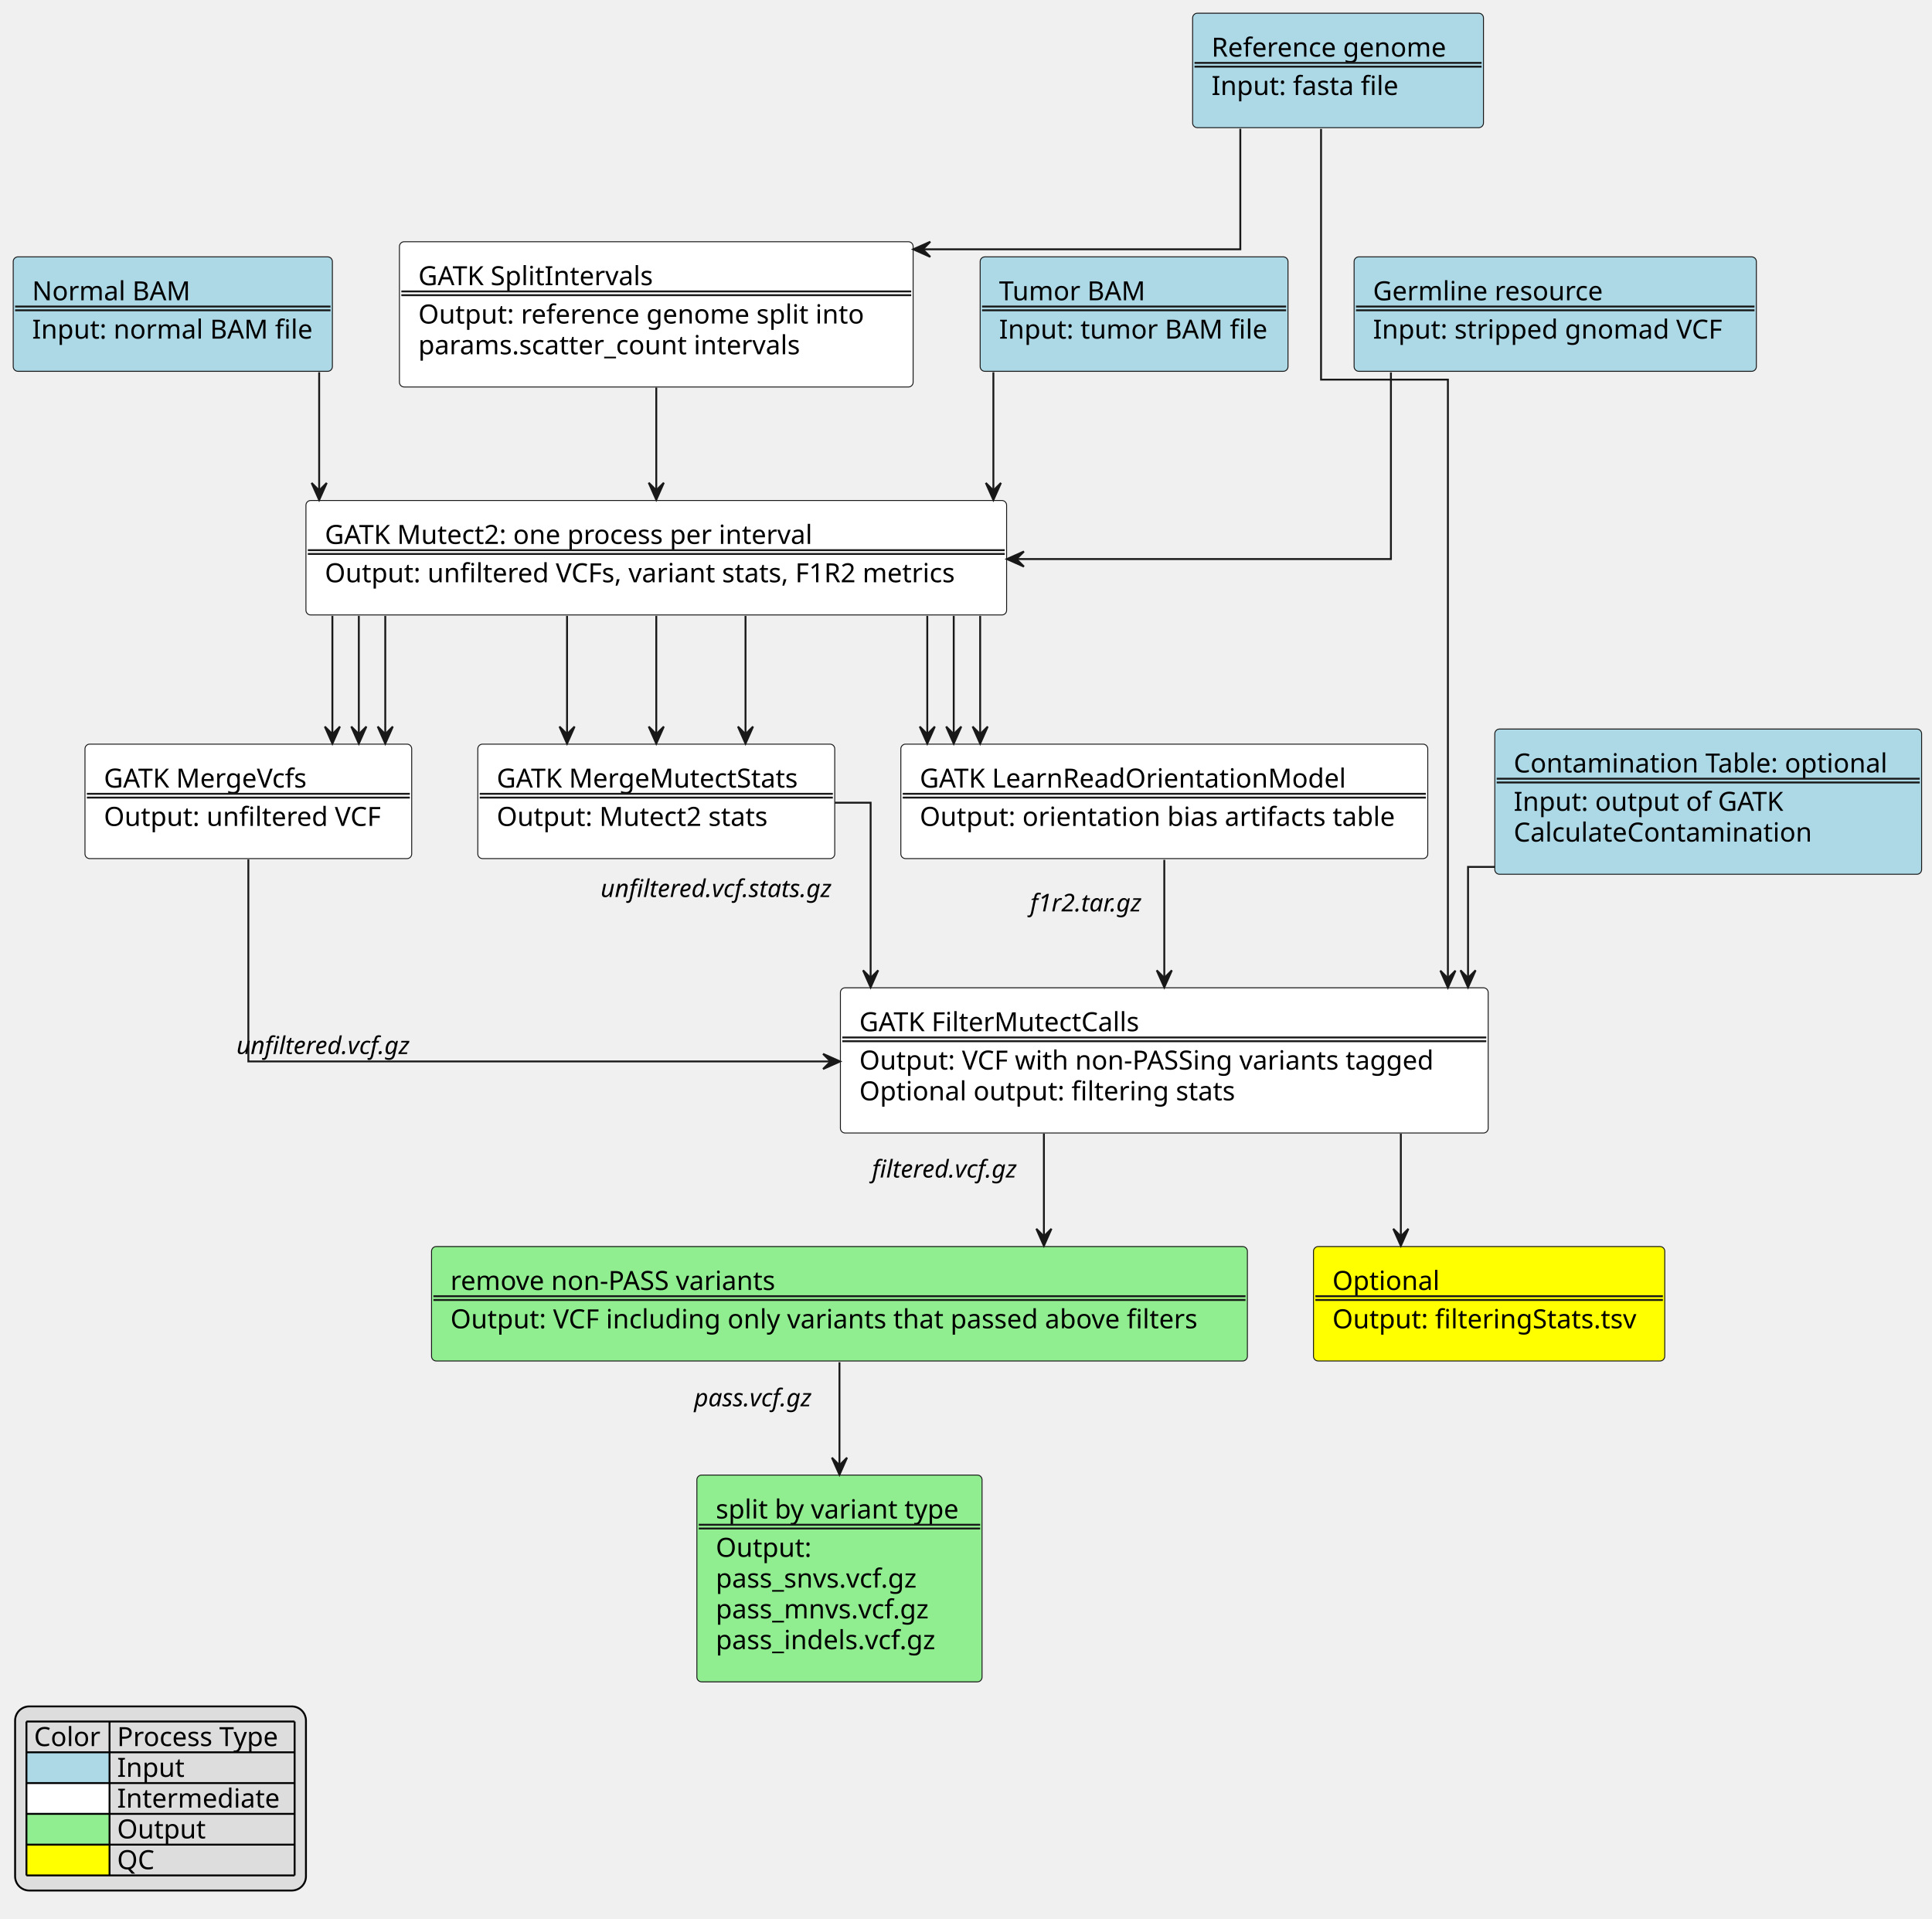
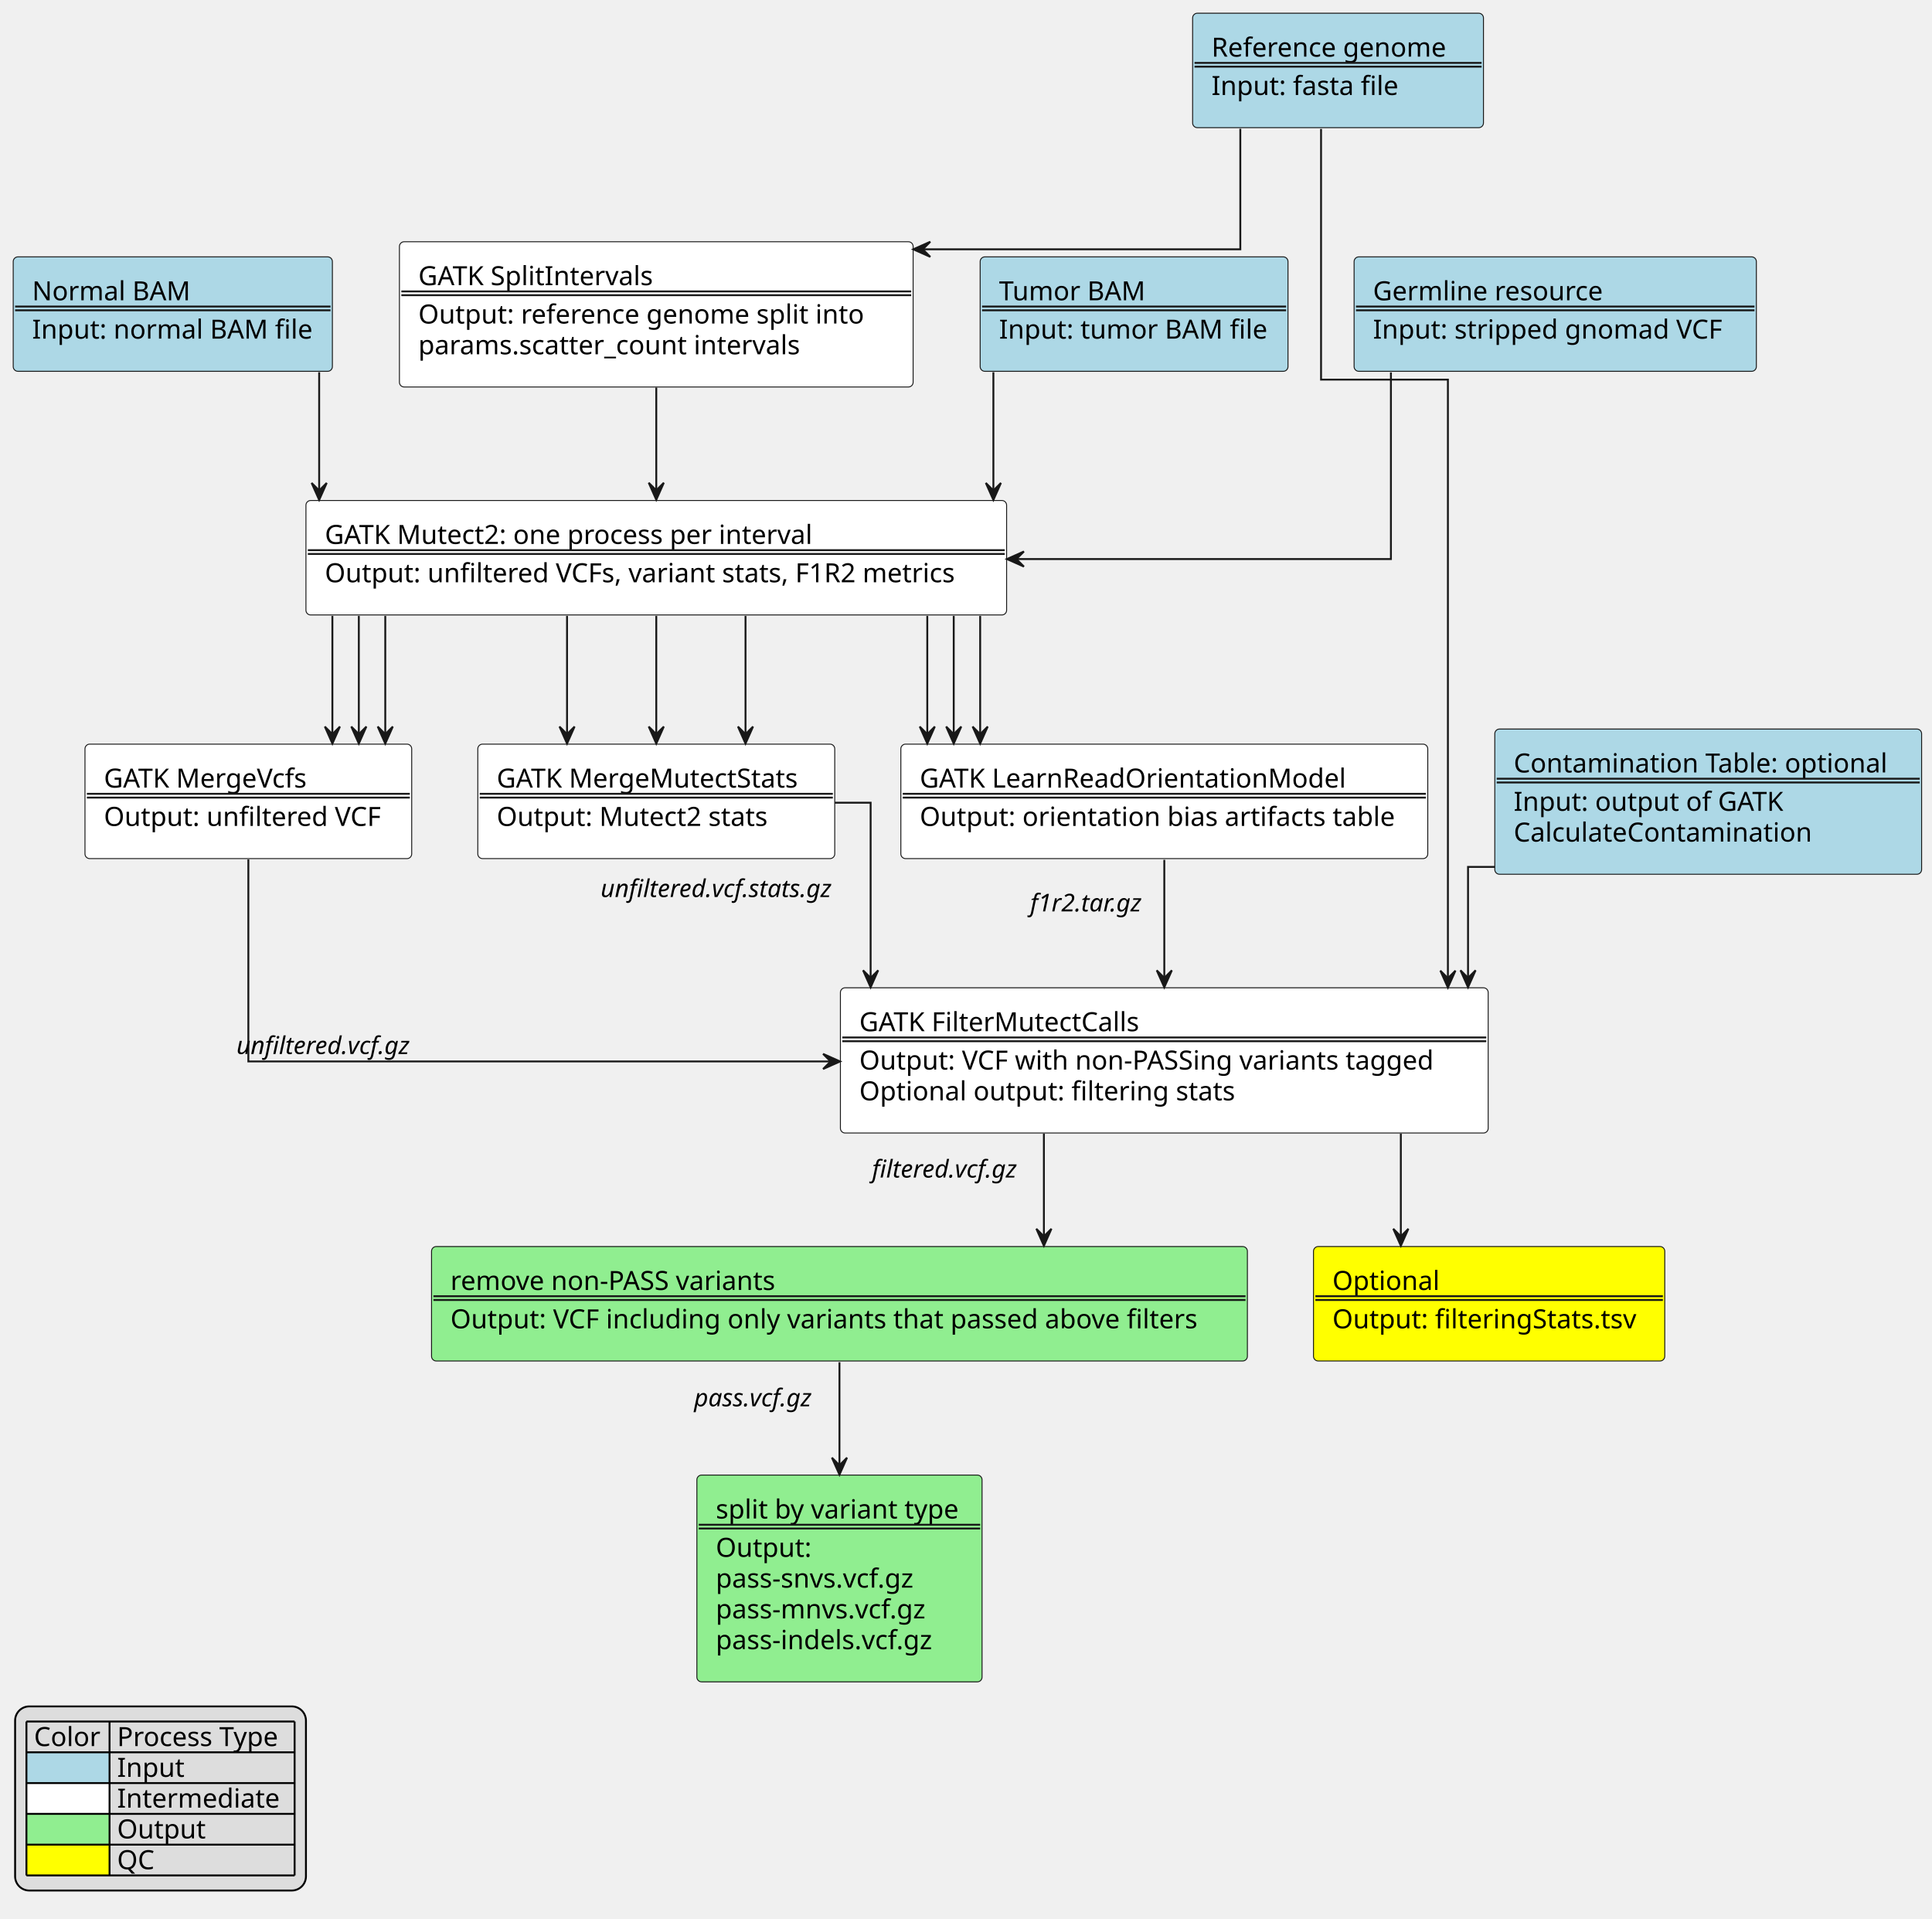
<svg xmlns="http://www.w3.org/2000/svg" contentStyleType="text/css" height="1016px" preserveAspectRatio="none" style="width:1023px;height:1016px;background:#FFFFFF;" version="1.1" viewBox="0 0 1023 1016" width="1023px" zoomAndPan="magnify">
  <defs />
  <g>
    <g id="elem_normal_bam">
      <rect fill="#ADD8E6" height="60.594" rx="2.5" ry="2.5" style="stroke:#181818;stroke-width:0.5;" width="169" x="7" y="136" />
      <text fill="#000000" font-family="sans-serif" font-size="14" lengthAdjust="spacing" textLength="83" x="17" y="158.995">Normal BAM</text>
      <line style="stroke:#181818;stroke-width:1.0;" x1="8" x2="175" y1="162.297" y2="162.297" />
      <line style="stroke:#181818;stroke-width:1.0;" x1="8" x2="175" y1="164.297" y2="164.297" />
      <text fill="#000000" font-family="sans-serif" font-size="14" lengthAdjust="spacing" textLength="149" x="17" y="179.292">Input: normal BAM file</text>
    </g>
    <g id="elem_tumor_bam">
      <rect fill="#ADD8E6" height="60.594" rx="2.5" ry="2.5" style="stroke:#181818;stroke-width:0.5;" width="163" x="519" y="136" />
      <text fill="#000000" font-family="sans-serif" font-size="14" lengthAdjust="spacing" textLength="80" x="529" y="158.995">Tumor BAM</text>
      <line style="stroke:#181818;stroke-width:1.0;" x1="520" x2="681" y1="162.297" y2="162.297" />
      <line style="stroke:#181818;stroke-width:1.0;" x1="520" x2="681" y1="164.297" y2="164.297" />
      <text fill="#000000" font-family="sans-serif" font-size="14" lengthAdjust="spacing" textLength="143" x="529" y="179.292">Input: tumor BAM file</text>
    </g>
    <g id="elem_contamination_table">
      <rect fill="#ADD8E6" height="76.891" rx="2.5" ry="2.5" style="stroke:#181818;stroke-width:0.5;" width="226" x="791.5" y="386" />
      <text fill="#000000" font-family="sans-serif" font-size="14" lengthAdjust="spacing" textLength="206" x="801.5" y="408.995">Contamination Table: optional</text>
      <line style="stroke:#181818;stroke-width:1.0;" x1="792.5" x2="1016.5" y1="412.297" y2="412.297" />
      <line style="stroke:#181818;stroke-width:1.0;" x1="792.5" x2="1016.5" y1="414.297" y2="414.297" />
      <text fill="#000000" font-family="sans-serif" font-size="14" lengthAdjust="spacing" textLength="149" x="801.5" y="429.292">Input: output of GATK</text>
      <text fill="#000000" font-family="sans-serif" font-size="14" lengthAdjust="spacing" textLength="163" x="801.5" y="445.589">CalculateContamination</text>
    </g>
    <g id="elem_reference_genome">
      <rect fill="#ADD8E6" height="60.594" rx="2.5" ry="2.5" style="stroke:#181818;stroke-width:0.5;" width="154" x="631.5" y="7" />
      <text fill="#000000" font-family="sans-serif" font-size="14" lengthAdjust="spacing" textLength="134" x="641.5" y="29.995">Reference genome</text>
      <line style="stroke:#181818;stroke-width:1.0;" x1="632.5" x2="784.5" y1="33.297" y2="33.297" />
      <line style="stroke:#181818;stroke-width:1.0;" x1="632.5" x2="784.5" y1="35.297" y2="35.297" />
      <text fill="#000000" font-family="sans-serif" font-size="14" lengthAdjust="spacing" textLength="100" x="641.5" y="50.292">Input: fasta file</text>
    </g>
    <g id="elem_germline_resource">
      <rect fill="#ADD8E6" height="60.594" rx="2.5" ry="2.5" style="stroke:#181818;stroke-width:0.5;" width="213" x="717" y="136" />
      <text fill="#000000" font-family="sans-serif" font-size="14" lengthAdjust="spacing" textLength="128" x="727" y="158.995">Germline resource</text>
      <line style="stroke:#181818;stroke-width:1.0;" x1="718" x2="929" y1="162.297" y2="162.297" />
      <line style="stroke:#181818;stroke-width:1.0;" x1="718" x2="929" y1="164.297" y2="164.297" />
      <text fill="#000000" font-family="sans-serif" font-size="14" lengthAdjust="spacing" textLength="193" x="727" y="179.292">Input: stripped gnomad VCF</text>
    </g>
    <g id="elem_gatk_splitIntervals">
      <rect fill="#FFFFFF" height="76.891" rx="2.5" ry="2.5" style="stroke:#181818;stroke-width:0.5;" width="272" x="211.5" y="128" />
      <text fill="#000000" font-family="sans-serif" font-size="14" lengthAdjust="spacing" textLength="128" x="221.5" y="150.995">GATK SplitIntervals</text>
      <line style="stroke:#181818;stroke-width:1.0;" x1="212.5" x2="482.5" y1="154.297" y2="154.297" />
      <line style="stroke:#181818;stroke-width:1.0;" x1="212.5" x2="482.5" y1="156.297" y2="156.297" />
      <text fill="#000000" font-family="sans-serif" font-size="14" lengthAdjust="spacing" textLength="248" x="221.5" y="171.292">Output: reference genome split into</text>
      <text fill="#000000" font-family="sans-serif" font-size="14" lengthAdjust="spacing" textLength="211" x="221.5" y="187.589">params.scatter_count intervals</text>
    </g>
    <g id="elem_mutect2_call_sSNV">
      <rect fill="#FFFFFF" height="60.594" rx="2.5" ry="2.5" style="stroke:#181818;stroke-width:0.5;" width="371" x="162" y="265" />
      <text fill="#000000" font-family="sans-serif" font-size="14" lengthAdjust="spacing" textLength="275" x="172" y="287.995">GATK Mutect2: one process per interval</text>
      <line style="stroke:#181818;stroke-width:1.0;" x1="163" x2="532" y1="291.297" y2="291.297" />
      <line style="stroke:#181818;stroke-width:1.0;" x1="163" x2="532" y1="293.297" y2="293.297" />
      <text fill="#000000" font-family="sans-serif" font-size="14" lengthAdjust="spacing" textLength="351" x="172" y="308.292">Output: unfiltered VCFs, variant stats, F1R2 metrics</text>
    </g>
    <g id="elem_gatk_mergeVcfs">
      <rect fill="#FFFFFF" height="60.594" rx="2.5" ry="2.5" style="stroke:#181818;stroke-width:0.5;" width="173" x="45" y="394" />
      <text fill="#000000" font-family="sans-serif" font-size="14" lengthAdjust="spacing" textLength="115" x="55" y="416.995">GATK MergeVcfs</text>
      <line style="stroke:#181818;stroke-width:1.0;" x1="46" x2="217" y1="420.297" y2="420.297" />
      <line style="stroke:#181818;stroke-width:1.0;" x1="46" x2="217" y1="422.297" y2="422.297" />
      <text fill="#000000" font-family="sans-serif" font-size="14" lengthAdjust="spacing" textLength="153" x="55" y="437.292">Output: unfiltered VCF</text>
    </g>
    <g id="elem_mutect2_mergeStats">
      <rect fill="#FFFFFF" height="60.594" rx="2.5" ry="2.5" style="stroke:#181818;stroke-width:0.5;" width="189" x="253" y="394" />
      <text fill="#000000" font-family="sans-serif" font-size="14" lengthAdjust="spacing" textLength="169" x="263" y="416.995">GATK MergeMutectStats</text>
      <line style="stroke:#181818;stroke-width:1.0;" x1="254" x2="441" y1="420.297" y2="420.297" />
      <line style="stroke:#181818;stroke-width:1.0;" x1="254" x2="441" y1="422.297" y2="422.297" />
      <text fill="#000000" font-family="sans-serif" font-size="14" lengthAdjust="spacing" textLength="152" x="263" y="437.292">Output: Mutect2 stats</text>
    </g>
    <g id="elem_gatk_learnReadOrientation">
      <rect fill="#FFFFFF" height="60.594" rx="2.5" ry="2.5" style="stroke:#181818;stroke-width:0.5;" width="279" x="477" y="394" />
      <text fill="#000000" font-family="sans-serif" font-size="14" lengthAdjust="spacing" textLength="234" x="487" y="416.995">GATK LearnReadOrientationModel</text>
      <line style="stroke:#181818;stroke-width:1.0;" x1="478" x2="755" y1="420.297" y2="420.297" />
      <line style="stroke:#181818;stroke-width:1.0;" x1="478" x2="755" y1="422.297" y2="422.297" />
      <text fill="#000000" font-family="sans-serif" font-size="14" lengthAdjust="spacing" textLength="259" x="487" y="437.292">Output: orientation bias artifacts table</text>
    </g>
    <g id="elem_mutect2_filterCalls">
      <rect fill="#FFFFFF" height="76.891" rx="2.5" ry="2.5" style="stroke:#181818;stroke-width:0.5;" width="343" x="445" y="523" />
      <text fill="#000000" font-family="sans-serif" font-size="14" lengthAdjust="spacing" textLength="155" x="455" y="545.995">GATK FilterMutectCalls</text>
      <line style="stroke:#181818;stroke-width:1.0;" x1="446" x2="787" y1="549.297" y2="549.297" />
      <line style="stroke:#181818;stroke-width:1.0;" x1="446" x2="787" y1="551.297" y2="551.297" />
      <text fill="#000000" font-family="sans-serif" font-size="14" lengthAdjust="spacing" textLength="319" x="455" y="566.292">Output: VCF with non-PASSing variants tagged</text>
      <text fill="#000000" font-family="sans-serif" font-size="14" lengthAdjust="spacing" textLength="204" x="455" y="582.589">Optional output: filtering stats</text>
    </g>
    <g id="elem_bcftools_filterVCF">
      <rect fill="#90EE90" height="60.594" rx="2.5" ry="2.5" style="stroke:#181818;stroke-width:0.5;" width="432" x="228.5" y="660" />
      <text fill="#000000" font-family="sans-serif" font-size="14" lengthAdjust="spacing" textLength="181" x="238.5" y="682.995">remove non-PASS variants</text>
      <line style="stroke:#181818;stroke-width:1.0;" x1="229.5" x2="659.5" y1="686.297" y2="686.297" />
      <line style="stroke:#181818;stroke-width:1.0;" x1="229.5" x2="659.5" y1="688.297" y2="688.297" />
      <text fill="#000000" font-family="sans-serif" font-size="14" lengthAdjust="spacing" textLength="412" x="238.5" y="703.292">Output: VCF including only variants that passed above filters</text>
    </g>
    <g id="elem_bcftools_splitVCF">
      <rect fill="#90EE90" height="109.484" rx="2.5" ry="2.5" style="stroke:#181818;stroke-width:0.5;" width="151" x="369" y="781" />
      <text fill="#000000" font-family="sans-serif" font-size="14" lengthAdjust="spacing" textLength="131" x="379" y="803.995">split by variant type</text>
      <line style="stroke:#181818;stroke-width:1.0;" x1="370" x2="519" y1="807.297" y2="807.297" />
      <line style="stroke:#181818;stroke-width:1.0;" x1="370" x2="519" y1="809.297" y2="809.297" />
      <text fill="#000000" font-family="sans-serif" font-size="14" lengthAdjust="spacing" textLength="53" x="379" y="824.292">Output:</text>
-       <text fill="#000000" font-family="sans-serif" font-size="14" lengthAdjust="spacing" textLength="116" x="379" y="840.589">pass_snvs.vcf.gz</text>
-       <text fill="#000000" font-family="sans-serif" font-size="14" lengthAdjust="spacing" textLength="121" x="379" y="856.886">pass_mnvs.vcf.gz</text>
-       <text fill="#000000" font-family="sans-serif" font-size="14" lengthAdjust="spacing" textLength="125" x="379" y="873.183">pass_indels.vcf.gz</text>
+       <text fill="#000000" font-family="sans-serif" font-size="14" lengthAdjust="spacing" textLength="114" x="379" y="840.589">pass-snvs.vcf.gz</text>
+       <text fill="#000000" font-family="sans-serif" font-size="14" lengthAdjust="spacing" textLength="119" x="379" y="856.886">pass-mnvs.vcf.gz</text>
+       <text fill="#000000" font-family="sans-serif" font-size="14" lengthAdjust="spacing" textLength="123" x="379" y="873.183">pass-indels.vcf.gz</text>
    </g>
    <g id="elem_gatk_filteringStats">
      <rect fill="#FFFF00" height="60.594" rx="2.5" ry="2.5" style="stroke:#181818;stroke-width:0.5;" width="186" x="695.5" y="660" />
      <text fill="#000000" font-family="sans-serif" font-size="14" lengthAdjust="spacing" textLength="57" x="705.5" y="682.995">Optional</text>
      <line style="stroke:#181818;stroke-width:1.0;" x1="696.5" x2="880.5" y1="686.297" y2="686.297" />
      <line style="stroke:#181818;stroke-width:1.0;" x1="696.5" x2="880.5" y1="688.297" y2="688.297" />
      <text fill="#000000" font-family="sans-serif" font-size="14" lengthAdjust="spacing" textLength="166" x="705.5" y="703.292">Output: filteringStats.tsv</text>
    </g>
    <g id="link_reference_genome_gatk_splitIntervals">
      <path codeLine="27" d="M656.75,68.18 C656.75,95.77 656.75,132 656.75,132 C656.75,132 488.59,132 488.59,132 " fill="none" id="reference_genome-to-gatk_splitIntervals" style="stroke:#181818;stroke-width:1.0;" />
      <polygon fill="#181818" points="483.59,132,492.59,136,488.59,132,492.59,128,483.59,132" style="stroke:#181818;stroke-width:1.0;" />
    </g>
    <g id="link_normal_bam_mutect2_call_sSNV">
      <path codeLine="28" d="M169,197.07 C169,197.07 169,259.7 169,259.7 " fill="none" id="normal_bam-to-mutect2_call_sSNV" style="stroke:#181818;stroke-width:1.0;" />
      <polygon fill="#181818" points="169,264.7,173,255.7,169,259.7,165,255.7,169,264.7" style="stroke:#181818;stroke-width:1.0;" />
    </g>
    <g id="link_tumor_bam_mutect2_call_sSNV">
      <path codeLine="29" d="M526,197.07 C526,197.07 526,259.7 526,259.7 " fill="none" id="tumor_bam-to-mutect2_call_sSNV" style="stroke:#181818;stroke-width:1.0;" />
      <polygon fill="#181818" points="526,264.7,530,255.7,526,259.7,522,255.7,526,264.7" style="stroke:#181818;stroke-width:1.0;" />
    </g>
    <g id="link_gatk_splitIntervals_mutect2_call_sSNV">
      <path codeLine="30" d="M347.5,205.2 C347.5,205.2 347.5,259.6 347.5,259.6 " fill="none" id="gatk_splitIntervals-to-mutect2_call_sSNV" style="stroke:#181818;stroke-width:1.0;" />
      <polygon fill="#181818" points="347.5,264.6,351.5,255.6,347.5,259.6,343.5,255.6,347.5,264.6" style="stroke:#181818;stroke-width:1.0;" />
    </g>
    <g id="link_germline_resource_mutect2_call_sSNV">
      <path codeLine="31" d="M736.5,197.19 C736.5,235.48 736.5,296 736.5,296 C736.5,296 538.17,296 538.17,296 " fill="none" id="germline_resource-to-mutect2_call_sSNV" style="stroke:#181818;stroke-width:1.0;" />
      <polygon fill="#181818" points="533.17,296,542.17,300,538.17,296,542.17,292,533.17,296" style="stroke:#181818;stroke-width:1.0;" />
    </g>
    <g id="link_mutect2_call_sSNV_gatk_mergeVcfs">
      <path codeLine="32" d="M176,326.07 C176,326.07 176,388.7 176,388.7 " fill="none" id="mutect2_call_sSNV-to-gatk_mergeVcfs" style="stroke:#181818;stroke-width:1.0;" />
      <polygon fill="#181818" points="176,393.7,180,384.7,176,388.7,172,384.7,176,393.7" style="stroke:#181818;stroke-width:1.0;" />
    </g>
    <g id="link_mutect2_call_sSNV_gatk_mergeVcfs">
      <path codeLine="35" d="M190,326.07 C190,326.07 190,388.7 190,388.7 " fill="none" id="mutect2_call_sSNV-to-gatk_mergeVcfs-1" style="stroke:#181818;stroke-width:1.0;" />
      <polygon fill="#181818" points="190,393.7,194,384.7,190,388.7,186,384.7,190,393.7" style="stroke:#181818;stroke-width:1.0;" />
    </g>
    <g id="link_mutect2_call_sSNV_gatk_mergeVcfs">
      <path codeLine="36" d="M204,326.07 C204,326.07 204,388.7 204,388.7 " fill="none" id="mutect2_call_sSNV-to-gatk_mergeVcfs-2" style="stroke:#181818;stroke-width:1.0;" />
      <polygon fill="#181818" points="204,393.7,208,384.7,204,388.7,200,384.7,204,393.7" style="stroke:#181818;stroke-width:1.0;" />
    </g>
    <g id="link_mutect2_call_sSNV_gatk_learnReadOrientation">
      <path codeLine="33" d="M491,326.07 C491,326.07 491,388.7 491,388.7 " fill="none" id="mutect2_call_sSNV-to-gatk_learnReadOrientation" style="stroke:#181818;stroke-width:1.0;" />
      <polygon fill="#181818" points="491,393.7,495,384.7,491,388.7,487,384.7,491,393.7" style="stroke:#181818;stroke-width:1.0;" />
    </g>
    <g id="link_mutect2_call_sSNV_gatk_learnReadOrientation">
      <path codeLine="37" d="M505,326.07 C505,326.07 505,388.7 505,388.7 " fill="none" id="mutect2_call_sSNV-to-gatk_learnReadOrientation-1" style="stroke:#181818;stroke-width:1.0;" />
      <polygon fill="#181818" points="505,393.7,509,384.7,505,388.7,501,384.7,505,393.7" style="stroke:#181818;stroke-width:1.0;" />
    </g>
    <g id="link_mutect2_call_sSNV_gatk_learnReadOrientation">
      <path codeLine="39" d="M519,326.07 C519,326.07 519,388.7 519,388.7 " fill="none" id="mutect2_call_sSNV-to-gatk_learnReadOrientation-2" style="stroke:#181818;stroke-width:1.0;" />
      <polygon fill="#181818" points="519,393.7,523,384.7,519,388.7,515,384.7,519,393.7" style="stroke:#181818;stroke-width:1.0;" />
    </g>
    <g id="link_mutect2_call_sSNV_mutect2_mergeStats">
      <path codeLine="34" d="M347.5,326.07 C347.5,326.07 347.5,388.7 347.5,388.7 " fill="none" id="mutect2_call_sSNV-to-mutect2_mergeStats" style="stroke:#181818;stroke-width:1.0;" />
      <polygon fill="#181818" points="347.5,393.7,351.5,384.7,347.5,388.7,343.5,384.7,347.5,393.7" style="stroke:#181818;stroke-width:1.0;" />
    </g>
    <g id="link_mutect2_call_sSNV_mutect2_mergeStats">
      <path codeLine="38" d="M300.25,326.07 C300.25,326.07 300.25,388.7 300.25,388.7 " fill="none" id="mutect2_call_sSNV-to-mutect2_mergeStats-1" style="stroke:#181818;stroke-width:1.0;" />
      <polygon fill="#181818" points="300.25,393.7,304.25,384.7,300.25,388.7,296.25,384.7,300.25,393.7" style="stroke:#181818;stroke-width:1.0;" />
    </g>
    <g id="link_mutect2_call_sSNV_mutect2_mergeStats">
      <path codeLine="40" d="M394.75,326.07 C394.75,326.07 394.75,388.7 394.75,388.7 " fill="none" id="mutect2_call_sSNV-to-mutect2_mergeStats-2" style="stroke:#181818;stroke-width:1.0;" />
      <polygon fill="#181818" points="394.75,393.7,398.75,384.7,394.75,388.7,390.75,384.7,394.75,393.7" style="stroke:#181818;stroke-width:1.0;" />
    </g>
    <g id="link_gatk_mergeVcfs_mutect2_filterCalls">
      <path codeLine="42" d="M131.5,455.02 C131.5,495.52 131.5,562 131.5,562 C131.5,562 439.82,562 439.82,562 " fill="none" id="gatk_mergeVcfs-to-mutect2_filterCalls" style="stroke:#181818;stroke-width:1.0;" />
      <polygon fill="#181818" points="444.82,562,435.82,558,439.82,562,435.82,566,444.82,562" style="stroke:#181818;stroke-width:1.0;" />
      <text fill="#000000" font-family="sans-serif" font-size="13" font-style="italic" lengthAdjust="spacing" textLength="102" x="125.17" y="558.067">unfiltered.vcf.gz</text>
    </g>
    <g id="link_gatk_learnReadOrientation_mutect2_filterCalls">
      <path codeLine="43" d="M616.5,455.25 C616.5,455.25 616.5,517.76 616.5,517.76 " fill="none" id="gatk_learnReadOrientation-to-mutect2_filterCalls" style="stroke:#181818;stroke-width:1.0;" />
      <polygon fill="#181818" points="616.5,522.76,620.5,513.76,616.5,517.76,612.5,513.76,616.5,522.76" style="stroke:#181818;stroke-width:1.0;" />
      <text fill="#000000" font-family="sans-serif" font-size="13" font-style="italic" lengthAdjust="spacing" textLength="66" x="545.5" y="482.567">f1r2.tar.gz</text>
    </g>
    <g id="link_mutect2_mergeStats_mutect2_filterCalls">
      <path codeLine="44" d="M442,425 C453.34,425 461,425 461,425 C461,425 461,517.75 461,517.75 " fill="none" id="mutect2_mergeStats-to-mutect2_filterCalls" style="stroke:#181818;stroke-width:1.0;" />
      <polygon fill="#181818" points="461,522.75,465,513.75,461,517.75,457,513.75,461,522.75" style="stroke:#181818;stroke-width:1.0;" />
      <text fill="#000000" font-family="sans-serif" font-size="13" font-style="italic" lengthAdjust="spacing" textLength="138" x="318" y="474.947">unfiltered.vcf.stats.gz</text>
    </g>
    <g id="link_reference_genome_mutect2_filterCalls">
      <path codeLine="45" d="M699.5,68.25 C699.5,115.62 699.5,201 699.5,201 C699.5,201 766.67,201 766.67,201 C766.67,201 766.67,517.92 766.67,517.92 " fill="none" id="reference_genome-to-mutect2_filterCalls" style="stroke:#181818;stroke-width:1.0;" />
      <polygon fill="#181818" points="766.67,522.92,770.67,513.92,766.67,517.92,762.67,513.92,766.67,522.92" style="stroke:#181818;stroke-width:1.0;" />
    </g>
    <g id="link_contamination_table_mutect2_filterCalls">
      <path codeLine="46" d="M791.43,459 C782.78,459 777.33,459 777.33,459 C777.33,459 777.33,517.75 777.33,517.75 " fill="none" id="contamination_table-to-mutect2_filterCalls" style="stroke:#181818;stroke-width:1.0;" />
      <polygon fill="#181818" points="777.33,522.75,781.33,513.75,777.33,517.75,773.33,513.75,777.33,522.75" style="stroke:#181818;stroke-width:1.0;" />
    </g>
    <g id="link_mutect2_filterCalls_gatk_filteringStats">
      <path codeLine="47" d="M741.75,600.2 C741.75,600.2 741.75,654.6 741.75,654.6 " fill="none" id="mutect2_filterCalls-to-gatk_filteringStats" style="stroke:#181818;stroke-width:1.0;" />
      <polygon fill="#181818" points="741.75,659.6,745.75,650.6,741.75,654.6,737.75,650.6,741.75,659.6" style="stroke:#181818;stroke-width:1.0;" />
    </g>
    <g id="link_mutect2_filterCalls_bcftools_filterVCF">
      <path codeLine="48" d="M552.75,600.2 C552.75,600.2 552.75,654.6 552.75,654.6 " fill="none" id="mutect2_filterCalls-to-bcftools_filterVCF" style="stroke:#181818;stroke-width:1.0;" />
      <polygon fill="#181818" points="552.75,659.6,556.75,650.6,552.75,654.6,548.75,650.6,552.75,659.6" style="stroke:#181818;stroke-width:1.0;" />
      <text fill="#000000" font-family="sans-serif" font-size="13" font-style="italic" lengthAdjust="spacing" textLength="86" x="461.75" y="623.467">filtered.vcf.gz</text>
    </g>
    <g id="link_bcftools_filterVCF_bcftools_splitVCF">
      <path codeLine="49" d="M444.5,721.25 C444.5,721.25 444.5,775.79 444.5,775.79 " fill="none" id="bcftools_filterVCF-to-bcftools_splitVCF" style="stroke:#181818;stroke-width:1.0;" />
      <polygon fill="#181818" points="444.5,780.79,448.5,771.79,444.5,775.79,440.5,771.79,444.5,780.79" style="stroke:#181818;stroke-width:1.0;" />
      <text fill="#000000" font-family="sans-serif" font-size="13" font-style="italic" lengthAdjust="spacing" textLength="72" x="367.5" y="744.587">pass.vcf.gz</text>
    </g>
    <rect fill="#DDDDDD" height="97.484" rx="7.5" ry="7.5" style="stroke:#000000;stroke-width:1.0;" width="154" x="8" y="903.484" />
    <text fill="#000000" font-family="sans-serif" font-size="14" lengthAdjust="spacing" textLength="36" x="18" y="924.48">Color</text>
    <text fill="#000000" font-family="sans-serif" font-size="14" lengthAdjust="spacing" textLength="94" x="62" y="924.48">Process Type</text>
    <rect fill="#ADD8E6" height="16.297" style="stroke:none;stroke-width:1.0;" width="44" x="14" y="927.781" />
    <text fill="#000000" font-family="sans-serif" font-size="14" lengthAdjust="spacing" textLength="4" x="14" y="940.776"> </text>
    <text fill="#000000" font-family="sans-serif" font-size="14" lengthAdjust="spacing" textLength="35" x="62" y="940.776">Input</text>
    <rect fill="#FFFFFF" height="16.297" style="stroke:none;stroke-width:1.0;" width="44" x="14" y="944.078" />
    <text fill="#000000" font-family="sans-serif" font-size="14" lengthAdjust="spacing" textLength="4" x="14" y="957.073"> </text>
    <text fill="#000000" font-family="sans-serif" font-size="14" lengthAdjust="spacing" textLength="87" x="62" y="957.073">Intermediate</text>
    <rect fill="#90EE90" height="16.297" style="stroke:none;stroke-width:1.0;" width="44" x="14" y="960.375" />
    <text fill="#000000" font-family="sans-serif" font-size="14" lengthAdjust="spacing" textLength="4" x="14" y="973.37"> </text>
    <text fill="#000000" font-family="sans-serif" font-size="14" lengthAdjust="spacing" textLength="48" x="62" y="973.37">Output</text>
    <rect fill="#FFFF00" height="16.297" style="stroke:none;stroke-width:1.0;" width="44" x="14" y="976.672" />
    <text fill="#000000" font-family="sans-serif" font-size="14" lengthAdjust="spacing" textLength="4" x="14" y="989.667"> </text>
    <text fill="#000000" font-family="sans-serif" font-size="14" lengthAdjust="spacing" textLength="21" x="62" y="989.667">QC</text>
    <line style="stroke:#000000;stroke-width:1.0;" x1="14" x2="156" y1="911.484" y2="911.484" />
    <line style="stroke:#000000;stroke-width:1.0;" x1="14" x2="156" y1="927.781" y2="927.781" />
    <line style="stroke:#000000;stroke-width:1.0;" x1="14" x2="156" y1="944.078" y2="944.078" />
    <line style="stroke:#000000;stroke-width:1.0;" x1="14" x2="156" y1="960.375" y2="960.375" />
    <line style="stroke:#000000;stroke-width:1.0;" x1="14" x2="156" y1="976.672" y2="976.672" />
    <line style="stroke:#000000;stroke-width:1.0;" x1="14" x2="156" y1="992.969" y2="992.969" />
    <line style="stroke:#000000;stroke-width:1.0;" x1="14" x2="14" y1="911.484" y2="992.969" />
    <line style="stroke:#000000;stroke-width:1.0;" x1="58" x2="58" y1="911.484" y2="992.969" />
    <line style="stroke:#000000;stroke-width:1.0;" x1="156" x2="156" y1="911.484" y2="992.969" />
  </g>
</svg>
